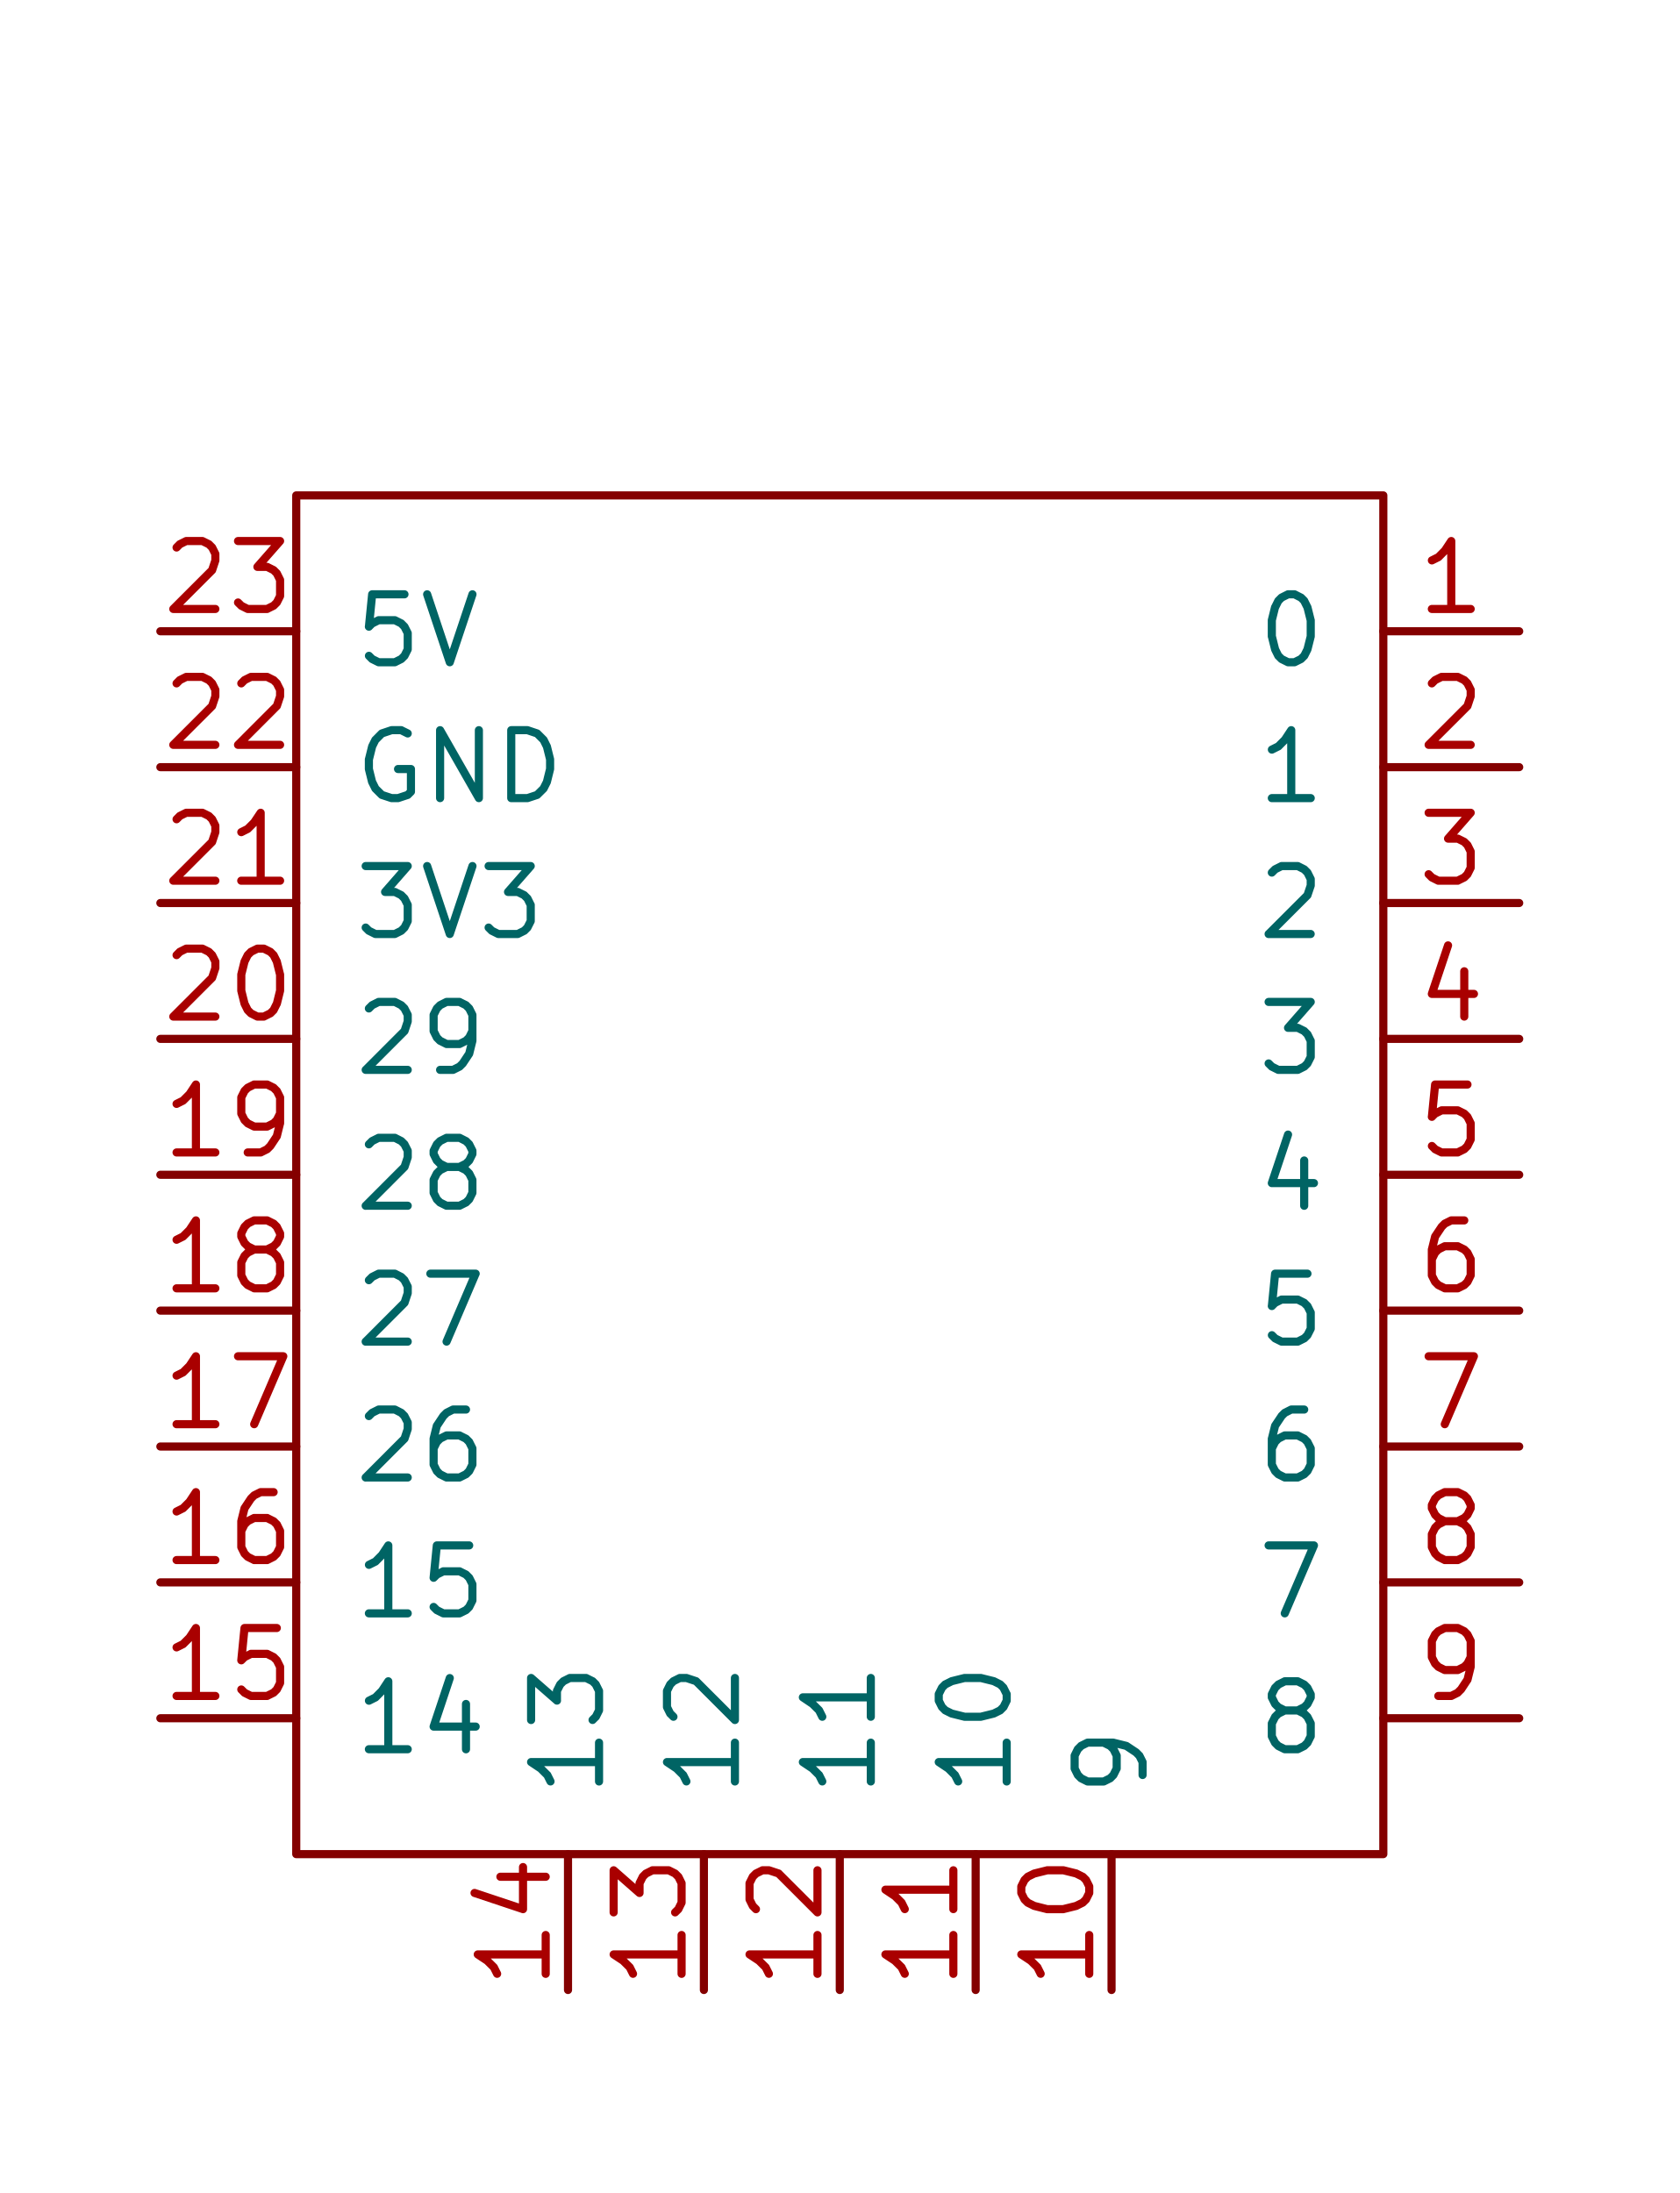
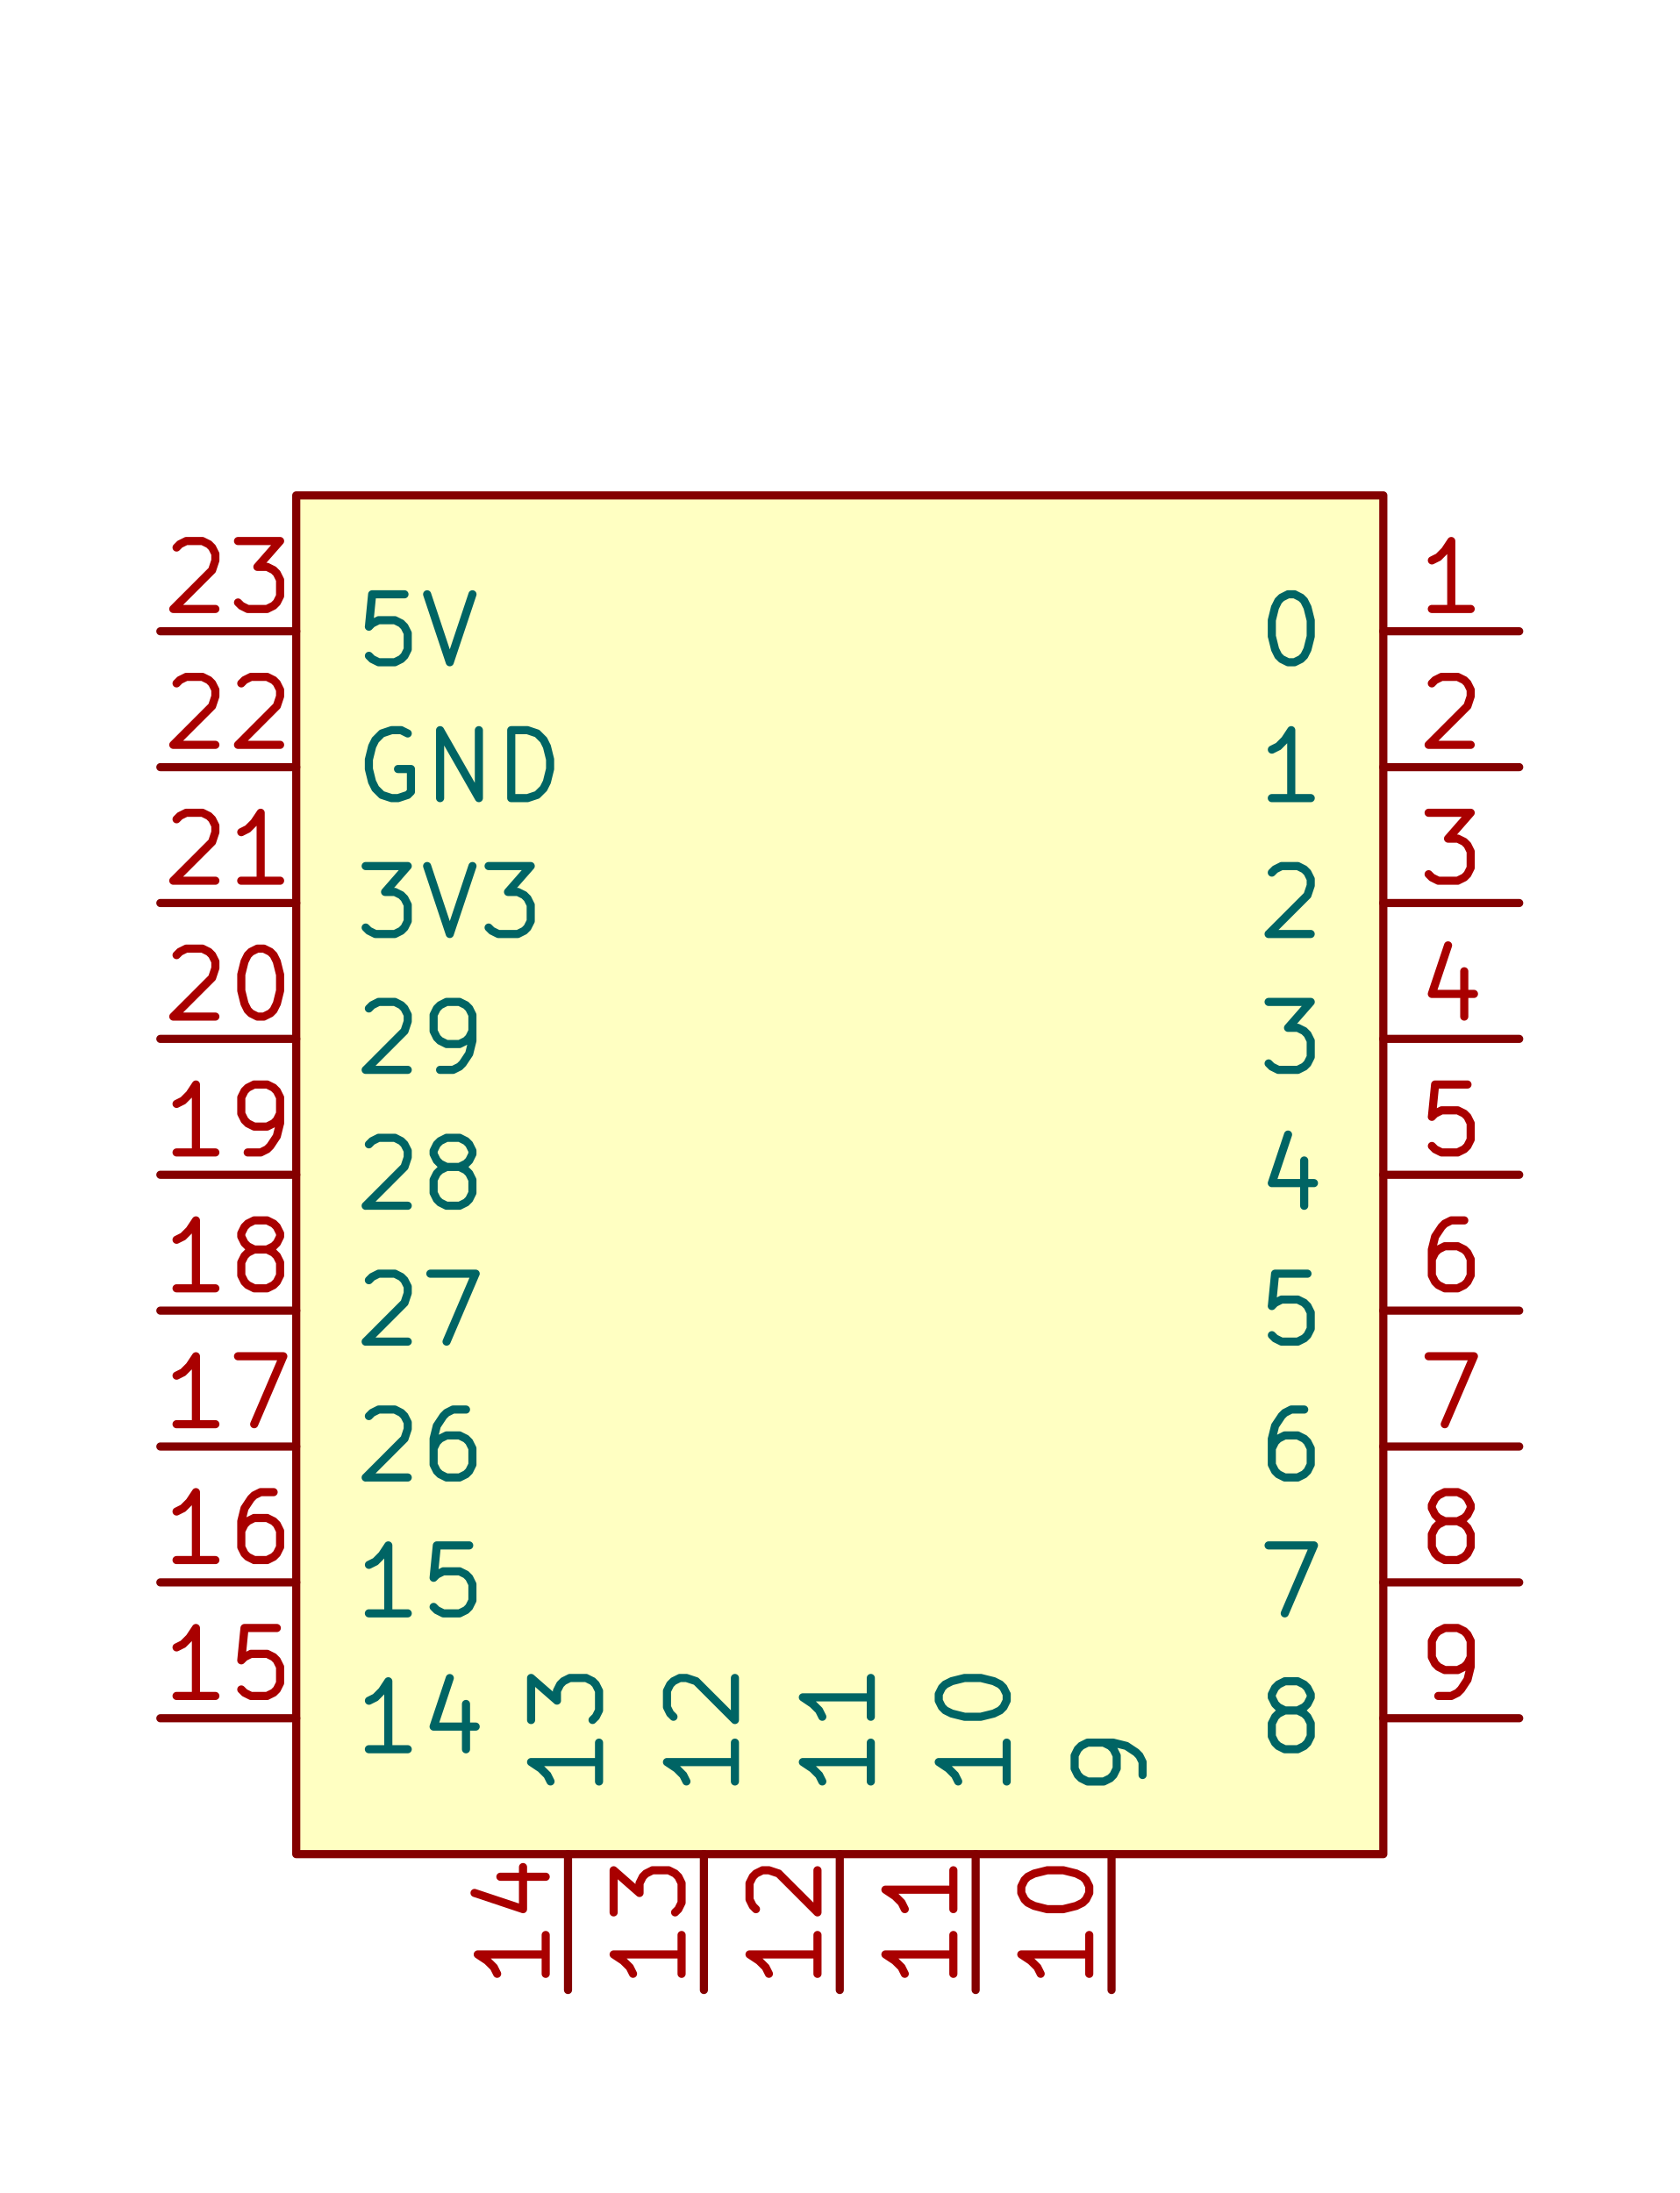
<svg xmlns="http://www.w3.org/2000/svg" width="118.656" height="154.944" viewBox="0 0 31.394 40.996">
+   <rect width="20.32" height="25.4" x="5.537" y="9.261" rx="0" style="fill:#ffffc2;fill-opacity:1;stroke:none" />
  <g style="fill:none;stroke:#840000;stroke-width:.152;stroke-opacity:1;stroke-linecap:round;stroke-linejoin:round">
    <rect width="20.32" height="25.4" x="5.537" y="9.261" rx="0" />
    <path d="M5.537 11.801h-2.54" />
  </g>
  <g class="stroked-text" style="fill:none;stroke:#006464;stroke-width:.152;stroke-opacity:1;stroke-linecap:round;stroke-linejoin:round">
    <path d="M7.56 11.11h-.604M6.956 11.11l-.06.605M6.895 11.715l.06-.06M6.956 11.655l.12-.06M7.077 11.594h.302M7.38 11.594l.12.06M7.5 11.655l.06.06M7.56 11.715l.061.121M7.621 11.836v.303M7.621 12.139l-.06.12M7.56 12.26l-.06.06M7.5 12.32l-.12.06M7.38 12.38h-.303M7.077 12.38l-.121-.06M6.956 12.32l-.06-.06M7.984 11.11l.423 1.27M8.407 12.38l.424-1.27" />
  </g>
  <g class="stroked-text" style="fill:none;stroke:#a90000;stroke-width:.152;stroke-opacity:1;stroke-linecap:round;stroke-linejoin:round">
    <path d="m3.3 10.235.06-.06M3.36 10.174l.121-.06M3.481 10.114h.302M3.783 10.114l.121.06M3.904 10.174l.06.06M3.965 10.235l.06.12M4.025 10.356v.12M4.025 10.477l-.06.18M3.965 10.658l-.726.726M3.24 11.384h.785M4.449 10.114h.786M5.235 10.114l-.424.483M4.811 10.597h.182M4.993 10.597l.12.06M5.114 10.658l.06.06M5.174 10.718l.06.121M5.235 10.84v.302M5.235 11.142l-.06.12M5.174 11.263l-.06.06M5.114 11.323l-.121.06M4.993 11.384H4.63M4.63 11.384l-.12-.06M4.51 11.323l-.061-.06" />
  </g>
  <path d="M5.537 14.341h-2.54" style="fill:none;stroke:#840000;stroke-width:.152;stroke-opacity:1;stroke-linecap:round;stroke-linejoin:round" />
  <g class="stroked-text" style="fill:none;stroke:#006464;stroke-width:.152;stroke-opacity:1;stroke-linecap:round;stroke-linejoin:round">
    <path d="m7.621 13.711-.121-.06M7.5 13.65h-.181M7.319 13.65l-.182.061M7.137 13.711l-.12.121M7.016 13.832l-.06.121M6.956 13.953l-.06.242M6.895 14.195v.181M6.895 14.376l.06.242M6.956 14.618l.06.121M7.016 14.74l.121.12M7.137 14.86l.182.06M7.319 14.92h.12M7.44 14.92l.181-.06M7.621 14.86l.06-.06M7.681 14.8v-.424M7.681 14.376H7.44M8.226 14.92v-1.27M8.226 13.65l.725 1.27M8.951 14.92v-1.27M9.556 14.92v-1.27M9.556 13.65h.303M9.859 13.65l.181.061M10.04 13.711l.121.121M10.161 13.832l.06.121M10.222 13.953l.06.242M10.282 14.195v.181M10.282 14.376l-.06.242M10.222 14.618l-.061.121M10.161 14.74l-.121.12M10.04 14.86l-.181.06M9.859 14.92h-.303" />
  </g>
  <g class="stroked-text" style="fill:none;stroke:#a90000;stroke-width:.152;stroke-opacity:1;stroke-linecap:round;stroke-linejoin:round">
    <path d="m3.3 12.775.06-.06M3.36 12.714l.121-.06M3.481 12.654h.302M3.783 12.654l.121.06M3.904 12.714l.06.06M3.965 12.775l.06.12M4.025 12.896v.12M4.025 13.017l-.06.18M3.965 13.198l-.726.726M3.24 13.924h.785M4.51 12.775l.06-.06M4.57 12.714l.12-.06M4.69 12.654h.303M4.993 12.654l.12.06M5.114 12.714l.06.06M5.174 12.775l.06.12M5.235 12.896v.12M5.235 13.017l-.06.18M5.174 13.198l-.725.726M4.449 13.924h.786" />
  </g>
  <path d="M5.537 16.881h-2.54" style="fill:none;stroke:#840000;stroke-width:.152;stroke-opacity:1;stroke-linecap:round;stroke-linejoin:round" />
  <g class="stroked-text" style="fill:none;stroke:#006464;stroke-width:.152;stroke-opacity:1;stroke-linecap:round;stroke-linejoin:round">
    <path d="M6.835 16.19h.786M7.621 16.19l-.423.484M7.198 16.674h.181M7.38 16.674l.12.06M7.5 16.735l.06.06M7.56 16.795l.061.121M7.621 16.916v.303M7.621 17.219l-.06.12M7.56 17.34l-.06.06M7.5 17.4l-.12.06M7.38 17.46h-.364M7.016 17.46l-.12-.06M6.895 17.4l-.06-.06M7.984 16.19l.423 1.27M8.407 17.46l.424-1.27M9.133 16.19h.786M9.92 16.19l-.424.484M9.496 16.674h.181M9.677 16.674l.121.06M9.798 16.735l.06.06M9.859 16.795l.06.121M9.92 16.916v.303M9.92 17.219l-.061.12M9.859 17.34l-.06.06M9.798 17.4l-.12.06M9.677 17.46h-.363M9.314 17.46l-.12-.06M9.193 17.4l-.06-.06" />
  </g>
  <g class="stroked-text" style="fill:none;stroke:#a90000;stroke-width:.152;stroke-opacity:1;stroke-linecap:round;stroke-linejoin:round">
    <path d="m3.3 15.315.06-.06M3.36 15.254l.121-.06M3.481 15.194h.302M3.783 15.194l.121.06M3.904 15.254l.06.06M3.965 15.315l.06.12M4.025 15.436v.12M4.025 15.557l-.06.18M3.965 15.738l-.726.726M3.24 16.464h.785M5.235 16.464h-.726M4.872 16.464v-1.27M4.872 15.194l-.121.181M4.751 15.375l-.121.121M4.63 15.496l-.12.06" />
  </g>
  <path d="M5.537 19.421h-2.54" style="fill:none;stroke:#840000;stroke-width:.152;stroke-opacity:1;stroke-linecap:round;stroke-linejoin:round" />
  <g class="stroked-text" style="fill:none;stroke:#006464;stroke-width:.152;stroke-opacity:1;stroke-linecap:round;stroke-linejoin:round">
    <path d="m6.895 18.852.06-.06M6.956 18.791l.12-.06M7.077 18.73h.302M7.38 18.73l.12.061M7.5 18.791l.06.06M7.56 18.852l.061.12M7.621 18.973v.12M7.621 19.094l-.06.18M7.56 19.275 6.836 20M6.835 20h.786M8.226 20h.242M8.468 20l.12-.06M8.589 19.94l.06-.06M8.649 19.88l.121-.182M8.77 19.698l.06-.242M8.83 19.456v-.483M8.83 18.973l-.06-.121M8.77 18.852l-.06-.06M8.71 18.791l-.121-.06M8.589 18.73h-.242M8.347 18.73l-.121.061M8.226 18.791l-.06.06M8.165 18.852l-.06.12M8.105 18.973v.302M8.105 19.275l.06.12M8.165 19.396l.06.06M8.226 19.456l.12.06M8.347 19.517h.242M8.589 19.517l.12-.06M8.71 19.456l.06-.06M8.77 19.396l.06-.121" />
  </g>
  <g class="stroked-text" style="fill:none;stroke:#a90000;stroke-width:.152;stroke-opacity:1;stroke-linecap:round;stroke-linejoin:round">
    <path d="m3.3 17.855.06-.06M3.36 17.794l.121-.06M3.481 17.734h.302M3.783 17.734l.121.06M3.904 17.794l.06.06M3.965 17.855l.06.12M4.025 17.976v.12M4.025 18.097l-.06.18M3.965 18.278l-.726.726M3.24 19.004h.785M4.811 17.734h.121M4.932 17.734l.121.06M5.053 17.794l.06.06M5.114 17.855l.06.12M5.174 17.976l.06.241M5.235 18.217v.303M5.235 18.52l-.06.242M5.174 18.762l-.06.12M5.114 18.883l-.06.06M5.053 18.943l-.12.06M4.932 19.004h-.12M4.811 19.004l-.12-.06M4.69 18.943l-.06-.06M4.63 18.883l-.06-.121M4.57 18.762l-.06-.242M4.51 18.52v-.303M4.51 18.217l.06-.241M4.57 17.976l.06-.121M4.63 17.855l.06-.06M4.69 17.794l.121-.06" />
  </g>
  <path d="M5.537 21.961h-2.54" style="fill:none;stroke:#840000;stroke-width:.152;stroke-opacity:1;stroke-linecap:round;stroke-linejoin:round" />
  <g class="stroked-text" style="fill:none;stroke:#006464;stroke-width:.152;stroke-opacity:1;stroke-linecap:round;stroke-linejoin:round">
    <path d="m6.895 21.392.06-.06M6.956 21.331l.12-.06M7.077 21.27h.302M7.38 21.27l.12.061M7.5 21.331l.06.06M7.56 21.392l.061.12M7.621 21.513v.12M7.621 21.634l-.06.18M7.56 21.815l-.725.726M6.835 22.54h.786M8.347 21.815l-.121-.06M8.226 21.754l-.06-.06M8.165 21.694l-.06-.121M8.105 21.573v-.06M8.105 21.513l.06-.121M8.165 21.392l.06-.06M8.226 21.331l.12-.06M8.347 21.27h.242M8.589 21.27l.12.061M8.71 21.331l.06.06M8.77 21.392l.06.12M8.83 21.513v.06M8.83 21.573l-.06.121M8.77 21.694l-.06.06M8.71 21.754l-.121.06M8.589 21.815h-.242M8.347 21.815l-.121.06M8.226 21.875l-.06.06M8.165 21.936l-.06.12M8.105 22.057v.242M8.105 22.299l.06.12M8.165 22.42l.06.06M8.226 22.48l.12.06M8.347 22.54h.242M8.589 22.54l.12-.06M8.71 22.48l.06-.06M8.77 22.42l.06-.121M8.83 22.299v-.242M8.83 22.057l-.06-.121M8.77 21.936l-.06-.06M8.71 21.875l-.121-.06" />
  </g>
  <g class="stroked-text" style="fill:none;stroke:#a90000;stroke-width:.152;stroke-opacity:1;stroke-linecap:round;stroke-linejoin:round">
    <path d="M4.025 21.544H3.3M3.662 21.544v-1.27M3.662 20.274l-.12.181M3.542 20.455l-.121.121M3.42 20.576l-.12.06M4.63 21.544h.242M4.872 21.544l.12-.06M4.993 21.483l.06-.06M5.053 21.423l.121-.182M5.174 21.241l.06-.242M5.235 21v-.485M5.235 20.516l-.06-.121M5.174 20.395l-.06-.06M5.114 20.334l-.121-.06M4.993 20.274H4.75M4.751 20.274l-.121.06M4.63 20.334l-.06.06M4.57 20.395l-.06.12M4.51 20.516v.302M4.51 20.818l.06.12M4.57 20.939l.06.06M4.63 21l.121.06M4.751 21.06h.242M4.993 21.06l.12-.06M5.114 21l.06-.061M5.174 20.939l.06-.121" />
  </g>
  <path d="M5.537 24.501h-2.54" style="fill:none;stroke:#840000;stroke-width:.152;stroke-opacity:1;stroke-linecap:round;stroke-linejoin:round" />
  <g class="stroked-text" style="fill:none;stroke:#006464;stroke-width:.152;stroke-opacity:1;stroke-linecap:round;stroke-linejoin:round">
    <path d="m6.895 23.932.06-.06M6.956 23.871l.12-.06M7.077 23.81h.302M7.38 23.81l.12.061M7.5 23.871l.06.06M7.56 23.932l.061.12M7.621 24.053v.12M7.621 24.174l-.06.18M7.56 24.355l-.725.726M6.835 25.08h.786M8.044 23.81h.847M8.89 23.81l-.543 1.27" />
  </g>
  <g class="stroked-text" style="fill:none;stroke:#a90000;stroke-width:.152;stroke-opacity:1;stroke-linecap:round;stroke-linejoin:round">
    <path d="M4.025 24.084H3.3M3.662 24.084v-1.27M3.662 22.814l-.12.181M3.542 22.995l-.121.121M3.42 23.116l-.12.06M4.751 23.358l-.121-.06M4.63 23.297l-.06-.06M4.57 23.237l-.06-.121M4.51 23.116v-.06M4.51 23.056l.06-.121M4.57 22.935l.06-.06M4.63 22.874l.121-.06M4.751 22.814h.242M4.993 22.814l.12.06M5.114 22.874l.06.06M5.174 22.935l.06.12M5.235 23.056v.06M5.235 23.116l-.06.121M5.174 23.237l-.06.06M5.114 23.297l-.121.06M4.993 23.358H4.75M4.751 23.358l-.121.06M4.63 23.418l-.06.06M4.57 23.479l-.06.12M4.51 23.6v.242M4.51 23.842l.06.12M4.57 23.963l.06.06M4.63 24.023l.121.06M4.751 24.084h.242M4.993 24.084l.12-.06M5.114 24.023l.06-.06M5.174 23.963l.06-.121M5.235 23.842V23.6M5.235 23.6l-.06-.121M5.174 23.479l-.06-.06M5.114 23.418l-.121-.06" />
  </g>
  <path d="M5.537 27.041h-2.54" style="fill:none;stroke:#840000;stroke-width:.152;stroke-opacity:1;stroke-linecap:round;stroke-linejoin:round" />
  <g class="stroked-text" style="fill:none;stroke:#006464;stroke-width:.152;stroke-opacity:1;stroke-linecap:round;stroke-linejoin:round">
    <path d="m6.895 26.472.06-.06M6.956 26.411l.12-.06M7.077 26.35h.302M7.38 26.35l.12.061M7.5 26.411l.06.06M7.56 26.472l.061.12M7.621 26.593v.12M7.621 26.714l-.06.18M7.56 26.895l-.725.726M6.835 27.62h.786M8.71 26.35h-.242M8.468 26.35l-.121.061M8.347 26.411l-.06.06M8.286 26.472l-.12.181M8.165 26.653l-.06.242M8.105 26.895v.484M8.105 27.379l.06.12M8.165 27.5l.06.06M8.226 27.56l.12.06M8.347 27.62h.242M8.589 27.62l.12-.06M8.71 27.56l.06-.06M8.77 27.5l.06-.121M8.83 27.379v-.303M8.83 27.076l-.06-.12M8.77 26.955l-.06-.06M8.71 26.895l-.121-.06M8.589 26.834h-.242M8.347 26.834l-.121.06M8.226 26.895l-.06.06M8.165 26.955l-.06.121" />
  </g>
  <g class="stroked-text" style="fill:none;stroke:#a90000;stroke-width:.152;stroke-opacity:1;stroke-linecap:round;stroke-linejoin:round">
    <path d="M4.025 26.624H3.3M3.662 26.624v-1.27M3.662 25.354l-.12.181M3.542 25.535l-.121.121M3.42 25.656l-.12.06M4.449 25.354h.846M5.295 25.354l-.544 1.27" />
  </g>
  <path d="M5.537 29.581h-2.54" style="fill:none;stroke:#840000;stroke-width:.152;stroke-opacity:1;stroke-linecap:round;stroke-linejoin:round" />
  <g class="stroked-text" style="fill:none;stroke:#006464;stroke-width:.152;stroke-opacity:1;stroke-linecap:round;stroke-linejoin:round">
    <path d="M7.621 30.16h-.726M7.258 30.16v-1.27M7.258 28.89l-.12.182M7.137 29.072l-.12.121M7.016 29.193l-.12.06M8.77 28.89h-.605M8.165 28.89l-.06.605M8.105 29.495l.06-.06M8.165 29.435l.121-.06M8.286 29.374h.303M8.589 29.374l.12.06M8.71 29.435l.06.06M8.77 29.495l.06.121M8.83 29.616v.303M8.83 29.919l-.06.12M8.77 30.04l-.06.06M8.71 30.1l-.121.06M8.589 30.16h-.303M8.286 30.16l-.12-.06M8.165 30.1l-.06-.06" />
  </g>
  <g class="stroked-text" style="fill:none;stroke:#a90000;stroke-width:.152;stroke-opacity:1;stroke-linecap:round;stroke-linejoin:round">
    <path d="M4.025 29.164H3.3M3.662 29.164v-1.27M3.662 27.894l-.12.181M3.542 28.075l-.121.121M3.42 28.196l-.12.06M5.114 27.894h-.242M4.872 27.894l-.121.06M4.751 27.954l-.06.06M4.69 28.015l-.12.181M4.57 28.196l-.06.242M4.51 28.438v.484M4.51 28.922l.06.12M4.57 29.043l.06.06M4.63 29.103l.121.06M4.751 29.164h.242M4.993 29.164l.12-.06M5.114 29.103l.06-.06M5.174 29.043l.06-.121M5.235 28.922v-.303M5.235 28.62l-.06-.122M5.174 28.498l-.06-.06M5.114 28.438l-.121-.06M4.993 28.377H4.75M4.751 28.377l-.121.06M4.63 28.438l-.06.06M4.57 28.498l-.06.121" />
  </g>
  <path d="M5.537 32.121h-2.54" style="fill:none;stroke:#840000;stroke-width:.152;stroke-opacity:1;stroke-linecap:round;stroke-linejoin:round" />
  <g class="stroked-text" style="fill:none;stroke:#006464;stroke-width:.152;stroke-opacity:1;stroke-linecap:round;stroke-linejoin:round">
    <path d="M7.621 32.7h-.726M7.258 32.7v-1.27M7.258 31.43l-.12.182M7.137 31.612l-.12.121M7.016 31.733l-.12.06M8.71 31.854v.847M8.407 31.37l-.302.907M8.105 32.277h.786" />
  </g>
  <g class="stroked-text" style="fill:none;stroke:#a90000;stroke-width:.152;stroke-opacity:1;stroke-linecap:round;stroke-linejoin:round">
    <path d="M4.025 31.704H3.3M3.662 31.704v-1.27M3.662 30.434l-.12.181M3.542 30.615l-.121.121M3.42 30.736l-.12.06M5.174 30.434H4.57M4.57 30.434l-.06.604M4.51 31.038l.06-.06M4.57 30.978l.12-.06M4.69 30.917h.303M4.993 30.917l.12.06M5.114 30.978l.06.06M5.174 31.038l.06.121M5.235 31.16v.302M5.235 31.462l-.06.12M5.174 31.583l-.06.06M5.114 31.643l-.121.06M4.993 31.704H4.69M4.69 31.704l-.12-.06M4.57 31.643l-.06-.06" />
  </g>
  <path d="M10.617 34.661v2.54" style="fill:none;stroke:#840000;stroke-width:.152;stroke-opacity:1;stroke-linecap:round;stroke-linejoin:round" />
  <g style="fill:none;stroke:#006464;stroke-width:.152;stroke-opacity:1;stroke-linecap:round;stroke-linejoin:round">
    <g class="stroked-text">
      <path d="M11.197 32.577v.726M11.197 32.94h-1.27M9.927 32.94l.181.121M10.108 33.061l.121.121M10.23 33.182l.06.12M9.927 32.154v-.786M9.927 31.368l.484.423M10.41 31.791v-.181M10.41 31.61l.061-.121M10.471 31.489l.06-.06M10.532 31.428l.12-.06M10.652 31.368h.303M10.955 31.368l.12.06M11.076 31.428l.06.06M11.136 31.489l.06.12M11.197 31.61v.363M11.197 31.973l-.06.12M11.136 32.093l-.06.06" />
    </g>
  </g>
  <g style="fill:none;stroke:#a90000;stroke-width:.152;stroke-opacity:1;stroke-linecap:round;stroke-linejoin:round">
    <g class="stroked-text">
      <path d="M10.2 36.173v.726M10.2 36.536H8.93M8.93 36.536l.181.12M9.111 36.657l.121.12M9.232 36.778l.06.12M9.353 35.084h.847M8.87 35.387l.906.302M9.776 35.69v-.787" />
    </g>
  </g>
  <path d="M13.157 34.661v2.54" style="fill:none;stroke:#840000;stroke-width:.152;stroke-opacity:1;stroke-linecap:round;stroke-linejoin:round" />
  <g style="fill:none;stroke:#006464;stroke-width:.152;stroke-opacity:1;stroke-linecap:round;stroke-linejoin:round">
    <g class="stroked-text">
      <path d="M13.737 32.577v.726M13.737 32.94h-1.27M12.467 32.94l.181.121M12.648 33.061l.121.121M12.77 33.182l.06.12M12.588 32.093l-.06-.06M12.527 32.033l-.06-.121M12.467 31.912v-.302M12.467 31.61l.06-.121M12.527 31.489l.06-.06M12.588 31.428l.12-.06M12.709 31.368h.12M12.83 31.368l.181.06M13.011 31.428l.726.726M13.737 32.154v-.786" />
    </g>
  </g>
  <g style="fill:none;stroke:#a90000;stroke-width:.152;stroke-opacity:1;stroke-linecap:round;stroke-linejoin:round">
    <g class="stroked-text">
      <path d="M12.74 36.173v.726M12.74 36.536h-1.27M11.47 36.536l.181.12M11.651 36.657l.121.12M11.772 36.778l.06.12M11.47 35.75v-.787M11.47 34.963l.483.424M11.954 35.387v-.182M11.954 35.205l.06-.12M12.014 35.084l.06-.06M12.075 35.024l.12-.06M12.195 34.963h.303M12.498 34.963l.12.06M12.619 35.024l.06.06M12.68 35.084l.06.121M12.74 35.205v.363M12.74 35.568l-.06.121M12.68 35.69l-.061.06" />
    </g>
  </g>
  <path d="M15.697 34.661v2.54" style="fill:none;stroke:#840000;stroke-width:.152;stroke-opacity:1;stroke-linecap:round;stroke-linejoin:round" />
  <g style="fill:none;stroke:#006464;stroke-width:.152;stroke-opacity:1;stroke-linecap:round;stroke-linejoin:round">
    <g class="stroked-text">
      <path d="M16.277 32.577v.726M16.277 32.94h-1.27M15.007 32.94l.181.121M15.188 33.061l.121.121M15.31 33.182l.06.12M16.277 31.368v.725M16.277 31.73h-1.27M15.007 31.73l.181.122M15.188 31.852l.121.12M15.31 31.973l.06.12" />
    </g>
  </g>
  <g style="fill:none;stroke:#a90000;stroke-width:.152;stroke-opacity:1;stroke-linecap:round;stroke-linejoin:round">
    <g class="stroked-text">
      <path d="M15.28 36.173v.726M15.28 36.536h-1.27M14.01 36.536l.181.12M14.191 36.657l.121.12M14.312 36.778l.06.12M14.13 35.69l-.06-.061M14.07 35.629l-.06-.121M14.01 35.508v-.303M14.01 35.205l.06-.12M14.07 35.084l.06-.06M14.13 35.024l.122-.06M14.252 34.963h.12M14.373 34.963l.181.06M14.554 35.024l.726.726M15.28 35.75v-.787" />
    </g>
  </g>
  <path d="M18.237 34.661v2.54" style="fill:none;stroke:#840000;stroke-width:.152;stroke-opacity:1;stroke-linecap:round;stroke-linejoin:round" />
  <g style="fill:none;stroke:#006464;stroke-width:.152;stroke-opacity:1;stroke-linecap:round;stroke-linejoin:round">
    <g class="stroked-text">
      <path d="M18.817 32.577v.726M18.817 32.94h-1.27M17.547 32.94l.181.121M17.728 33.061l.121.121M17.85 33.182l.06.12M17.547 31.791v-.12M17.547 31.67l.06-.12M17.607 31.55l.06-.061M17.668 31.489l.12-.06M17.789 31.428l.241-.06M18.03 31.368h.303M18.333 31.368l.242.06M18.575 31.428l.12.06M18.696 31.489l.06.06M18.756 31.55l.06.12M18.817 31.67v.121M18.817 31.791l-.06.121M18.756 31.912l-.06.06M18.696 31.973l-.121.06M18.575 32.033l-.242.06M18.333 32.093h-.302M18.03 32.093l-.241-.06M17.789 32.033l-.121-.06M17.668 31.973l-.06-.061M17.607 31.912l-.06-.12" />
    </g>
  </g>
  <g style="fill:none;stroke:#a90000;stroke-width:.152;stroke-opacity:1;stroke-linecap:round;stroke-linejoin:round">
    <g class="stroked-text">
      <path d="M17.82 36.173v.726M17.82 36.536h-1.27M16.55 36.536l.181.12M16.731 36.657l.121.12M16.852 36.778l.06.12M17.82 34.963v.726M17.82 35.326h-1.27M16.55 35.326l.181.121M16.731 35.447l.121.121M16.852 35.568l.06.121" />
    </g>
  </g>
  <path d="M20.777 34.661v2.54" style="fill:none;stroke:#840000;stroke-width:.152;stroke-opacity:1;stroke-linecap:round;stroke-linejoin:round" />
  <g style="fill:none;stroke:#006464;stroke-width:.152;stroke-opacity:1;stroke-linecap:round;stroke-linejoin:round">
    <g class="stroked-text">
      <path d="M21.357 33.182v-.242M21.357 32.94l-.06-.12M21.296 32.82l-.06-.061M21.236 32.759l-.182-.121M21.054 32.638l-.242-.06M20.812 32.577h-.483M20.329 32.577l-.121.06M20.208 32.638l-.06.06M20.147 32.698l-.06.121M20.087 32.82v.241M20.087 33.061l.06.121M20.147 33.182l.06.06M20.208 33.243l.12.06M20.329 33.303h.302M20.631 33.303l.121-.06M20.752 33.243l.06-.061M20.812 33.182l.06-.121M20.873 33.061v-.242M20.873 32.82l-.06-.122M20.812 32.698l-.06-.06M20.752 32.638l-.121-.06" />
    </g>
  </g>
  <g style="fill:none;stroke:#a90000;stroke-width:.152;stroke-opacity:1;stroke-linecap:round;stroke-linejoin:round">
    <g class="stroked-text">
      <path d="M20.36 36.173v.726M20.36 36.536h-1.27M19.09 36.536l.181.12M19.271 36.657l.121.12M19.392 36.778l.06.12M19.09 35.387v-.121M19.09 35.266l.06-.121M19.15 35.145l.06-.06M19.21 35.084l.122-.06M19.332 35.024l.241-.06M19.574 34.963h.302M19.876 34.963l.242.06M20.118 35.024l.12.06M20.239 35.084l.06.06M20.3 35.145l.06.12M20.36 35.266v.12M20.36 35.387l-.06.12M20.3 35.508l-.061.06M20.239 35.568l-.121.06M20.118 35.629l-.242.06M19.876 35.69h-.303M19.574 35.69l-.242-.061M19.332 35.629l-.121-.06M19.21 35.568l-.06-.06M19.15 35.508l-.06-.121" />
    </g>
  </g>
  <path d="M25.857 11.801h2.54" style="fill:none;stroke:#840000;stroke-width:.152;stroke-opacity:1;stroke-linecap:round;stroke-linejoin:round" />
  <g class="stroked-text" style="fill:none;stroke:#006464;stroke-width:.152;stroke-opacity:1;stroke-linecap:round;stroke-linejoin:round">
    <path d="M24.076 11.11h.12M24.197 11.11l.12.061M24.318 11.171l.06.06M24.378 11.232l.06.12M24.439 11.353l.06.241M24.5 11.594v.303M24.5 11.897l-.061.242M24.439 12.139l-.06.12M24.378 12.26l-.06.06M24.318 12.32l-.121.06M24.197 12.38h-.121M24.076 12.38l-.121-.06M23.955 12.32l-.06-.06M23.894 12.26l-.06-.121M23.834 12.139l-.06-.242M23.773 11.897v-.303M23.773 11.594l.06-.242M23.834 11.353l.06-.121M23.894 11.232l.06-.06M23.955 11.171l.12-.06" />
  </g>
  <g class="stroked-text" style="fill:none;stroke:#a90000;stroke-width:.152;stroke-opacity:1;stroke-linecap:round;stroke-linejoin:round">
    <path d="M27.49 11.384h-.726M27.127 11.384v-1.27M27.127 10.114l-.12.181M27.006 10.295l-.12.121M26.885 10.416l-.12.06" />
  </g>
  <path d="M25.857 14.341h2.54" style="fill:none;stroke:#840000;stroke-width:.152;stroke-opacity:1;stroke-linecap:round;stroke-linejoin:round" />
  <g class="stroked-text" style="fill:none;stroke:#006464;stroke-width:.152;stroke-opacity:1;stroke-linecap:round;stroke-linejoin:round">
    <path d="M24.5 14.92h-.727M24.136 14.92v-1.27M24.136 13.65l-.12.182M24.015 13.832l-.12.121M23.894 13.953l-.12.06" />
  </g>
  <g class="stroked-text" style="fill:none;stroke:#a90000;stroke-width:.152;stroke-opacity:1;stroke-linecap:round;stroke-linejoin:round">
    <path d="m26.764 12.775.06-.06M26.825 12.714l.12-.06M26.946 12.654h.302M27.248 12.654l.121.06M27.37 12.714l.06.06M27.43 12.775l.06.12M27.49 12.896v.12M27.49 13.017l-.06.18M27.43 13.198l-.726.726M26.704 13.924h.786" />
  </g>
  <path d="M25.857 16.881h2.54" style="fill:none;stroke:#840000;stroke-width:.152;stroke-opacity:1;stroke-linecap:round;stroke-linejoin:round" />
  <g class="stroked-text" style="fill:none;stroke:#006464;stroke-width:.152;stroke-opacity:1;stroke-linecap:round;stroke-linejoin:round">
    <path d="m23.773 16.312.06-.06M23.834 16.251l.12-.06M23.955 16.19h.302M24.257 16.19l.121.061M24.378 16.251l.06.06M24.439 16.312l.06.12M24.5 16.433v.12M24.5 16.554l-.061.18M24.439 16.735l-.726.726M23.713 17.46h.786" />
  </g>
  <g class="stroked-text" style="fill:none;stroke:#a90000;stroke-width:.152;stroke-opacity:1;stroke-linecap:round;stroke-linejoin:round">
    <path d="M26.704 15.194h.786M27.49 15.194l-.423.483M27.067 15.677h.181M27.248 15.677l.121.06M27.37 15.738l.06.06M27.43 15.798l.06.121M27.49 15.92v.302M27.49 16.222l-.06.12M27.43 16.343l-.06.06M27.37 16.403l-.122.06M27.248 16.464h-.363M26.885 16.464l-.12-.06M26.764 16.403l-.06-.06" />
  </g>
  <path d="M25.857 19.421h2.54" style="fill:none;stroke:#840000;stroke-width:.152;stroke-opacity:1;stroke-linecap:round;stroke-linejoin:round" />
  <g class="stroked-text" style="fill:none;stroke:#006464;stroke-width:.152;stroke-opacity:1;stroke-linecap:round;stroke-linejoin:round">
    <path d="M23.713 18.73h.786M24.5 18.73l-.424.484M24.076 19.214h.181M24.257 19.214l.121.06M24.378 19.275l.06.06M24.439 19.335l.06.121M24.5 19.456v.303M24.5 19.759l-.061.12M24.439 19.88l-.06.06M24.378 19.94l-.12.06M24.257 20h-.363M23.894 20l-.12-.06M23.773 19.94l-.06-.06" />
  </g>
  <g class="stroked-text" style="fill:none;stroke:#a90000;stroke-width:.152;stroke-opacity:1;stroke-linecap:round;stroke-linejoin:round">
    <path d="M27.37 18.157v.847M27.067 17.673l-.303.907M26.764 18.58h.787" />
  </g>
  <path d="M25.857 21.961h2.54" style="fill:none;stroke:#840000;stroke-width:.152;stroke-opacity:1;stroke-linecap:round;stroke-linejoin:round" />
  <g class="stroked-text" style="fill:none;stroke:#006464;stroke-width:.152;stroke-opacity:1;stroke-linecap:round;stroke-linejoin:round">
    <path d="M24.378 21.694v.847M24.076 21.21l-.303.907M23.773 22.117h.787" />
  </g>
  <g class="stroked-text" style="fill:none;stroke:#a90000;stroke-width:.152;stroke-opacity:1;stroke-linecap:round;stroke-linejoin:round">
    <path d="M27.43 20.274h-.605M26.825 20.274l-.06.604M26.764 20.878l.06-.06M26.825 20.818l.12-.06M26.946 20.757h.302M27.248 20.757l.121.06M27.37 20.818l.06.06M27.43 20.878l.06.121M27.49 21v.302M27.49 21.302l-.06.12M27.43 21.423l-.06.06M27.37 21.483l-.122.06M27.248 21.544h-.302M26.946 21.544l-.121-.06M26.825 21.483l-.06-.06" />
  </g>
  <path d="M25.857 24.501h2.54" style="fill:none;stroke:#840000;stroke-width:.152;stroke-opacity:1;stroke-linecap:round;stroke-linejoin:round" />
  <g class="stroked-text" style="fill:none;stroke:#006464;stroke-width:.152;stroke-opacity:1;stroke-linecap:round;stroke-linejoin:round">
    <path d="M24.439 23.81h-.605M23.834 23.81l-.06.605M23.773 24.415l.06-.06M23.834 24.355l.12-.06M23.955 24.294h.302M24.257 24.294l.121.06M24.378 24.355l.06.06M24.439 24.415l.06.121M24.5 24.536v.303M24.5 24.839l-.061.12M24.439 24.96l-.06.06M24.378 25.02l-.12.06M24.257 25.08h-.302M23.955 25.08l-.121-.06M23.834 25.02l-.06-.06" />
  </g>
  <g class="stroked-text" style="fill:none;stroke:#a90000;stroke-width:.152;stroke-opacity:1;stroke-linecap:round;stroke-linejoin:round">
    <path d="M27.37 22.814h-.243M27.127 22.814l-.12.06M27.006 22.874l-.06.06M26.946 22.935l-.121.181M26.825 23.116l-.06.242M26.764 23.358v.484M26.764 23.842l.06.12M26.825 23.963l.06.06M26.885 24.023l.121.06M27.006 24.084h.242M27.248 24.084l.121-.06M27.37 24.023l.06-.06M27.43 23.963l.06-.121M27.49 23.842v-.303M27.49 23.54l-.06-.122M27.43 23.418l-.06-.06M27.37 23.358l-.122-.06M27.248 23.297h-.242M27.006 23.297l-.12.06M26.885 23.358l-.06.06M26.825 23.418l-.06.121" />
  </g>
  <path d="M25.857 27.041h2.54" style="fill:none;stroke:#840000;stroke-width:.152;stroke-opacity:1;stroke-linecap:round;stroke-linejoin:round" />
  <g class="stroked-text" style="fill:none;stroke:#006464;stroke-width:.152;stroke-opacity:1;stroke-linecap:round;stroke-linejoin:round">
    <path d="M24.378 26.35h-.242M24.136 26.35l-.12.061M24.015 26.411l-.06.06M23.955 26.472l-.121.181M23.834 26.653l-.06.242M23.773 26.895v.484M23.773 27.379l.06.12M23.834 27.5l.06.06M23.894 27.56l.121.06M24.015 27.62h.242M24.257 27.62l.121-.06M24.378 27.56l.06-.06M24.439 27.5l.06-.121M24.5 27.379v-.303M24.5 27.076l-.061-.12M24.439 26.955l-.06-.06M24.378 26.895l-.12-.06M24.257 26.834h-.242M24.015 26.834l-.12.06M23.894 26.895l-.06.06M23.834 26.955l-.06.121" />
  </g>
  <g class="stroked-text" style="fill:none;stroke:#a90000;stroke-width:.152;stroke-opacity:1;stroke-linecap:round;stroke-linejoin:round">
    <path d="M26.704 25.354h.846M27.55 25.354l-.544 1.27" />
  </g>
  <path d="M25.857 29.581h2.54" style="fill:none;stroke:#840000;stroke-width:.152;stroke-opacity:1;stroke-linecap:round;stroke-linejoin:round" />
  <g class="stroked-text" style="fill:none;stroke:#006464;stroke-width:.152;stroke-opacity:1;stroke-linecap:round;stroke-linejoin:round">
    <path d="M23.713 28.89h.846M24.56 28.89l-.545 1.27" />
  </g>
  <g class="stroked-text" style="fill:none;stroke:#a90000;stroke-width:.152;stroke-opacity:1;stroke-linecap:round;stroke-linejoin:round">
    <path d="m27.006 28.438-.12-.06M26.885 28.377l-.06-.06M26.825 28.317l-.06-.121M26.764 28.196v-.06M26.764 28.136l.06-.121M26.825 28.015l.06-.06M26.885 27.954l.121-.06M27.006 27.894h.242M27.248 27.894l.121.06M27.37 27.954l.06.06M27.43 28.015l.06.12M27.49 28.136v.06M27.49 28.196l-.06.121M27.43 28.317l-.06.06M27.37 28.377l-.122.06M27.248 28.438h-.242M27.006 28.438l-.12.06M26.885 28.498l-.06.06M26.825 28.559l-.06.12M26.764 28.68v.242M26.764 28.922l.06.12M26.825 29.043l.06.06M26.885 29.103l.121.06M27.006 29.164h.242M27.248 29.164l.121-.06M27.37 29.103l.06-.06M27.43 29.043l.06-.121M27.49 28.922v-.242M27.49 28.68l-.06-.121M27.43 28.559l-.06-.06M27.37 28.498l-.122-.06" />
  </g>
  <path d="M25.857 32.121h2.54" style="fill:none;stroke:#840000;stroke-width:.152;stroke-opacity:1;stroke-linecap:round;stroke-linejoin:round" />
  <g class="stroked-text" style="fill:none;stroke:#006464;stroke-width:.152;stroke-opacity:1;stroke-linecap:round;stroke-linejoin:round">
    <path d="m24.015 31.975-.12-.06M23.894 31.914l-.06-.06M23.834 31.854l-.06-.121M23.773 31.733v-.06M23.773 31.673l.06-.121M23.834 31.552l.06-.06M23.894 31.491l.121-.06M24.015 31.43h.242M24.257 31.43l.121.061M24.378 31.491l.06.06M24.439 31.552l.06.12M24.5 31.673v.06M24.5 31.733l-.061.121M24.439 31.854l-.06.06M24.378 31.914l-.12.06M24.257 31.975h-.242M24.015 31.975l-.12.06M23.894 32.035l-.06.06M23.834 32.096l-.06.12M23.773 32.217v.242M23.773 32.459l.06.12M23.834 32.58l.06.06M23.894 32.64l.121.06M24.015 32.7h.242M24.257 32.7l.121-.06M24.378 32.64l.06-.06M24.439 32.58l.06-.121M24.5 32.459v-.242M24.5 32.217l-.061-.121M24.439 32.096l-.06-.06M24.378 32.035l-.12-.06" />
  </g>
  <g class="stroked-text" style="fill:none;stroke:#a90000;stroke-width:.152;stroke-opacity:1;stroke-linecap:round;stroke-linejoin:round">
    <path d="M26.885 31.704h.242M27.127 31.704l.121-.06M27.248 31.643l.06-.06M27.309 31.583l.12-.182M27.43 31.401l.06-.242M27.49 31.16v-.485M27.49 30.676l-.06-.121M27.43 30.555l-.06-.06M27.37 30.494l-.122-.06M27.248 30.434h-.242M27.006 30.434l-.12.06M26.885 30.494l-.06.06M26.825 30.555l-.06.12M26.764 30.676v.302M26.764 30.978l.06.12M26.825 31.099l.06.06M26.885 31.16l.121.06M27.006 31.22h.242M27.248 31.22l.121-.06M27.37 31.16l.06-.061M27.43 31.099l.06-.121" />
  </g>
  <g style="fill:none;stroke:#006464;stroke-width:.152;stroke-opacity:1;stroke-linecap:round;stroke-linejoin:round">
    <g class="stroked-text">
      <path d="M-.907-16.753v1.028M-.907-15.725l.06.121M-.847-15.604l.06.06M-.786-15.544l.12.06M-.665-15.483h.242M-.423-15.483l.12-.06M-.302-15.544l.06-.06M-.242-15.604l.06-.121M-.181-15.725v-1.028M.605-15.604l.06.06M.665-15.544l-.06.06M.605-15.483l-.06-.06M.544-15.544l.06-.06M.605-15.604v.12M.363-16.693l.12-.06M.484-16.753h.302M.786-16.753l.121.06M.907-16.693l.06.121M.968-16.572v.121M.968-16.45l-.06.12M.907-16.33l-.06.06M.847-16.27l-.121.061M.726-16.209l-.06.06M.665-16.148l-.06.12M.605-16.027v.06" />
    </g>
    <g class="stroked-text">
      <path d="m-5.564-12.943-.423-.605M-6.29-12.943v-1.27M-6.29-14.213h.484M-5.806-14.213l.121.06M-5.685-14.153l.06.06M-5.624-14.092l.06.12M-5.564-13.971v.181M-5.564-13.79l-.06.121M-5.624-13.669l-.06.06M-5.685-13.608l-.12.06M-5.806-13.548h-.483M-5.02-12.943v-1.27M-5.02-14.213h.484M-4.536-14.213l.121.06M-4.415-14.153l.06.06M-4.354-14.092l.06.12M-4.294-13.971v.181M-4.294-13.79l-.06.121M-4.354-13.669l-.06.06M-4.415-13.608l-.12.06M-4.536-13.548h-.483M-3.81-14.092l.06-.06M-3.75-14.153l.122-.06M-3.628-14.213h.302M-3.326-14.213l.12.06M-3.205-14.153l.06.06M-3.145-14.092l.06.12M-3.084-13.971v.12M-3.084-13.85l-.06.181M-3.145-13.669l-.725.726M-3.87-12.943h.786M-2.298-14.213h.121M-2.177-14.213l.12.06M-2.056-14.153l.06.06M-1.996-14.092l.06.12M-1.935-13.971l.06.242M-1.875-13.73v.303M-1.875-13.427l-.06.242M-1.935-13.185l-.06.121M-1.996-13.064l-.06.06M-2.056-13.004l-.121.06M-2.177-12.943h-.121M-2.298-12.943l-.12-.06M-2.419-13.004l-.06-.06M-2.48-13.064l-.06-.121M-2.54-13.185l-.06-.242M-2.6-13.427v-.302M-2.6-13.73l.06-.241M-2.54-13.971l.06-.121M-2.48-14.092l.061-.06M-2.419-14.153l.121-.06M-.786-13.79v.847M-1.088-14.274l-.303.908M-1.39-13.366h.785M.12-14.213h.122M.242-14.213l.12.06M.363-14.153l.06.06M.423-14.092l.06.12M.484-13.971l.06.242M.544-13.73v.303M.544-13.427l-.06.242M.484-13.185l-.06.121M.423-13.064l-.06.06M.363-13.004l-.121.06M.242-12.943H.12M.12-12.943l-.12-.06M0-13.004l-.06-.06M-.06-13.064l-.06-.121M-.12-13.185l-.061-.242M-.181-13.427v-.302M-.181-13.73l.06-.241M-.12-13.971l.06-.121M-.06-14.092l.06-.06M0-14.153l.12-.06M1.089-13.427h.967M2.54-14.213h.847M3.387-14.213l-.847 1.27M2.54-12.943h.847M4.354-13.004l-.12.06M4.233-12.943h-.242M3.991-12.943l-.12-.06M3.87-13.004l-.06-.12M3.81-13.124v-.484M3.81-13.608l.06-.121M3.87-13.73l.121-.06M3.991-13.79h.242M4.233-13.79l.121.06M4.354-13.73l.06.122M4.415-13.608v.12M4.415-13.487l-.605.12M4.959-12.943v-.847M4.959-13.548l.06-.12M5.02-13.669l.06-.06M5.08-13.73l.12-.06M5.2-13.79h.122M5.927-12.943l-.121-.06M5.806-13.004l-.06-.06M5.745-13.064l-.06-.121M5.685-13.185v-.363M5.685-13.548l.06-.12M5.745-13.669l.06-.06M5.806-13.73l.12-.06M5.927-13.79h.181M6.108-13.79l.121.06M6.229-13.73l.06.061M6.29-13.669l.06.121M6.35-13.548v.363M6.35-13.185l-.06.121M6.29-13.064l-.061.06M6.229-13.004l-.12.06M6.108-12.943h-.181" />
    </g>
  </g>
</svg>
